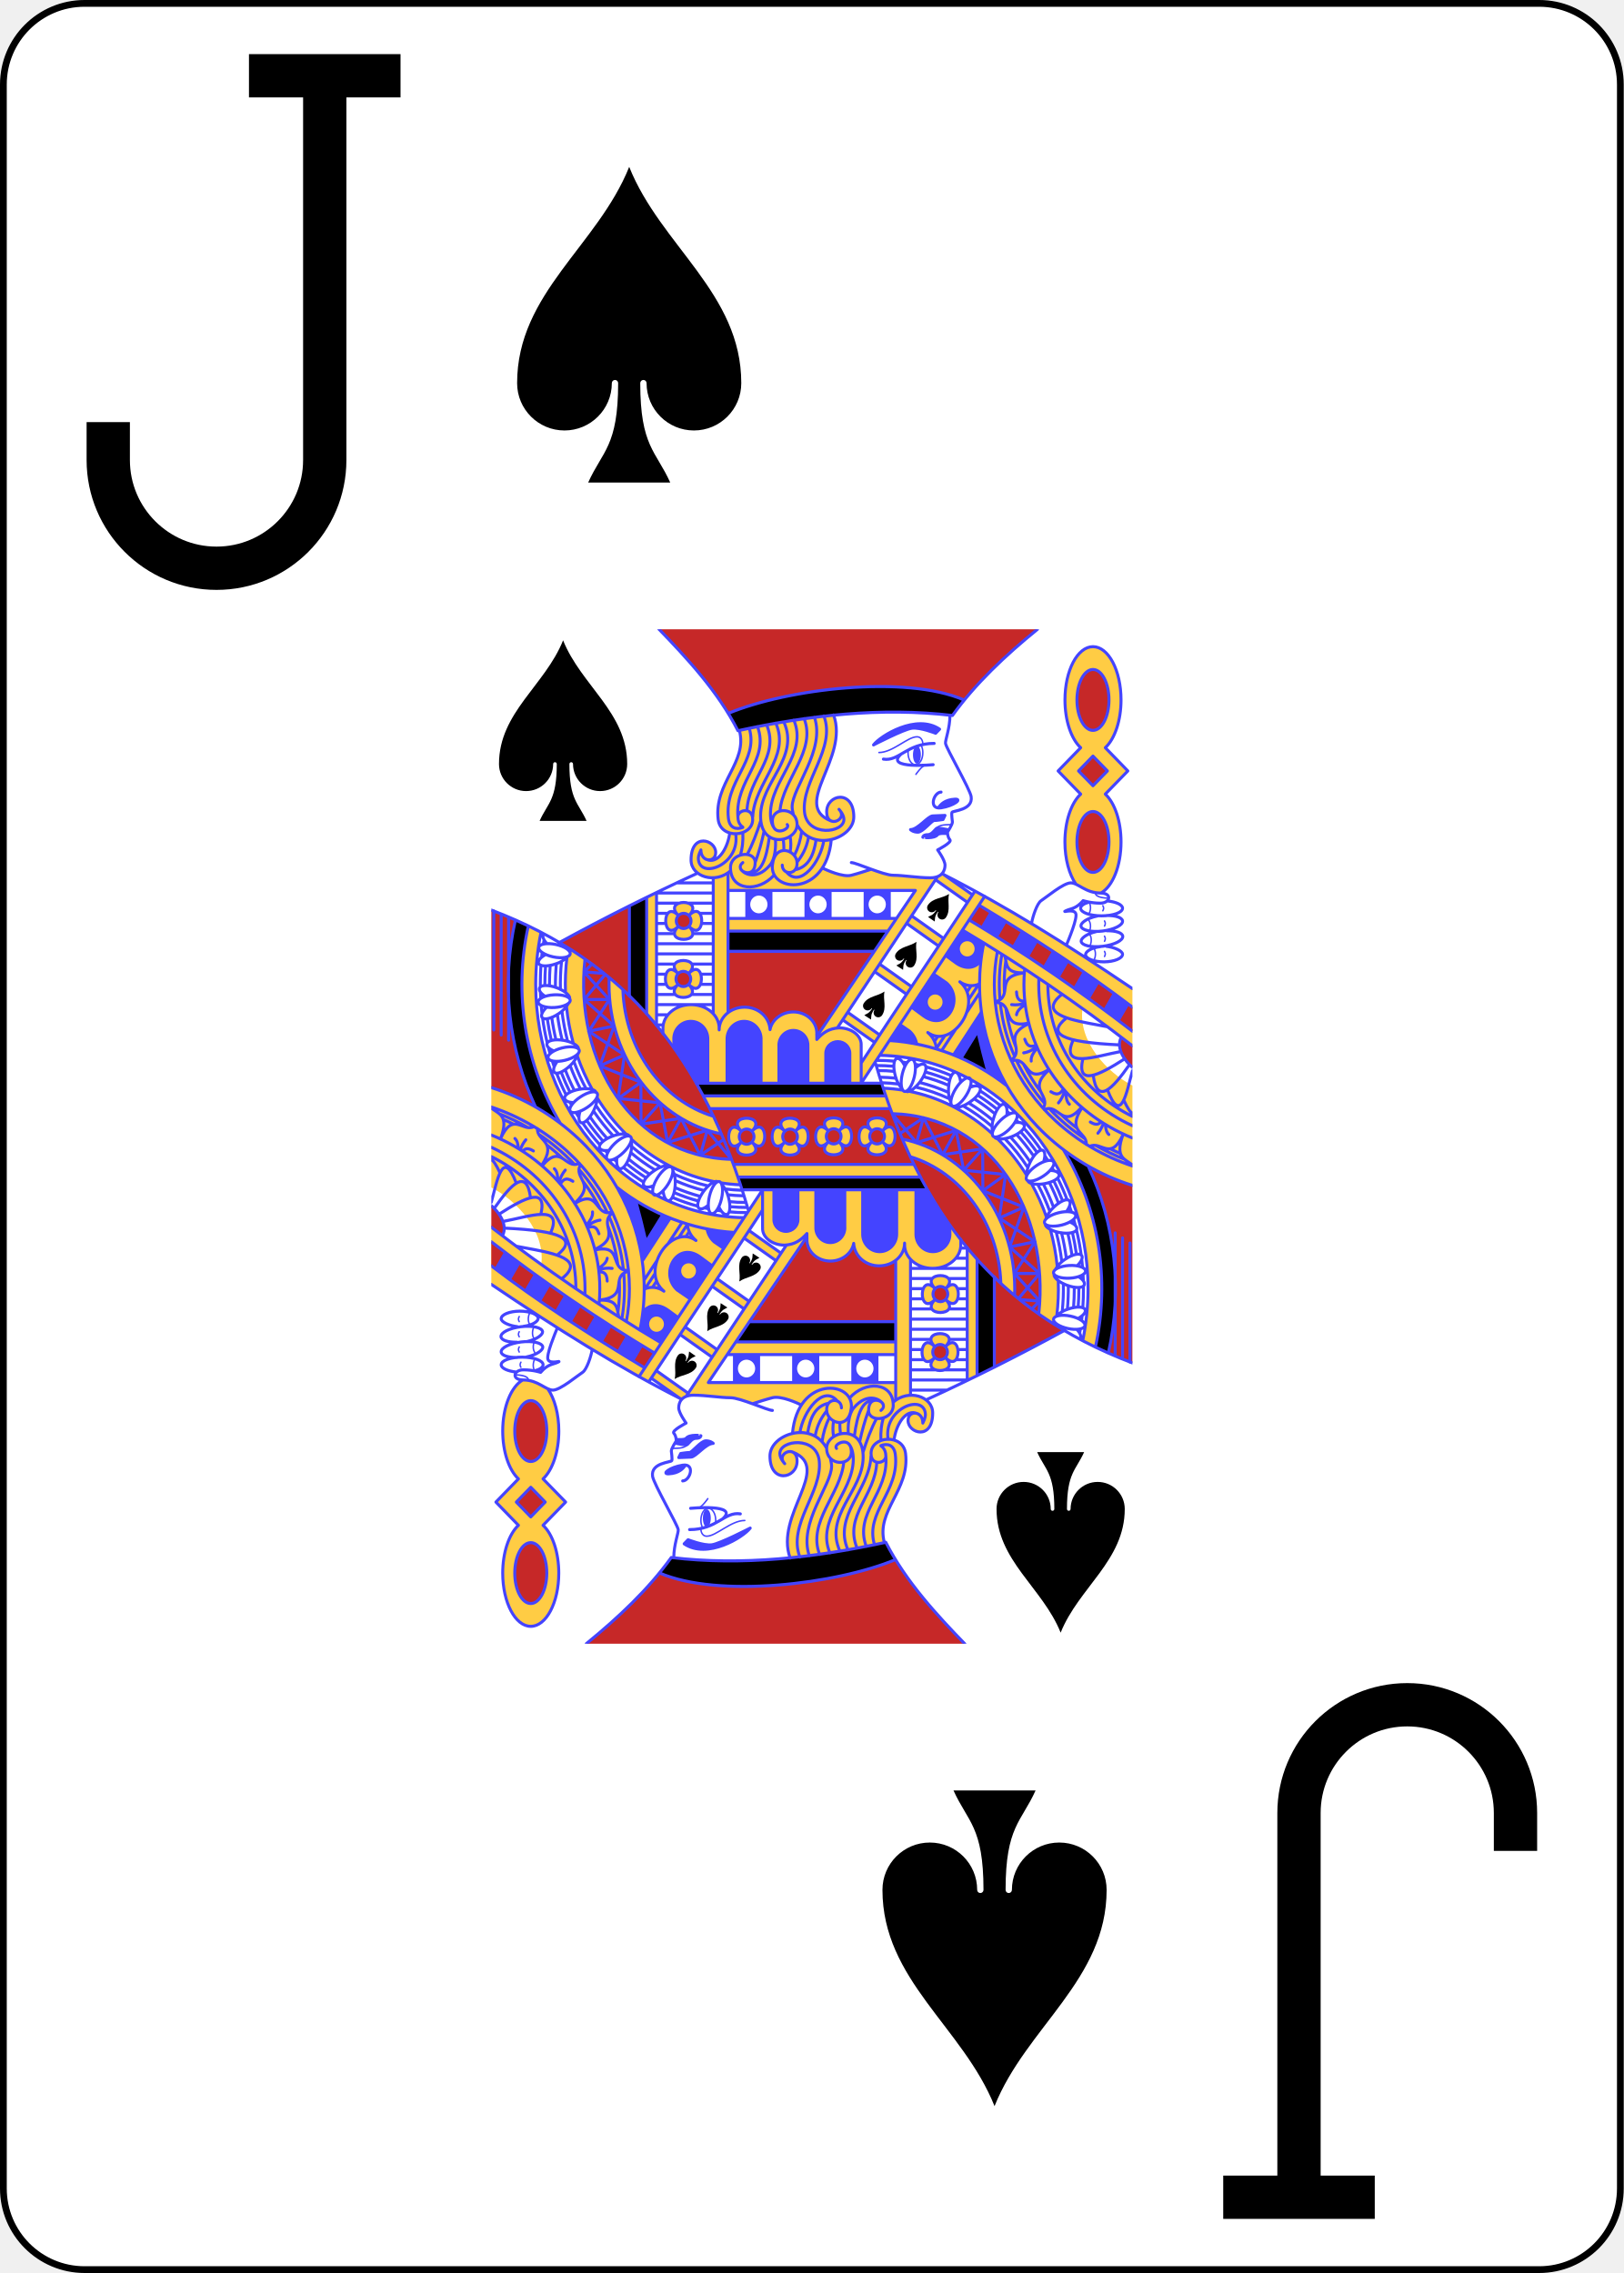
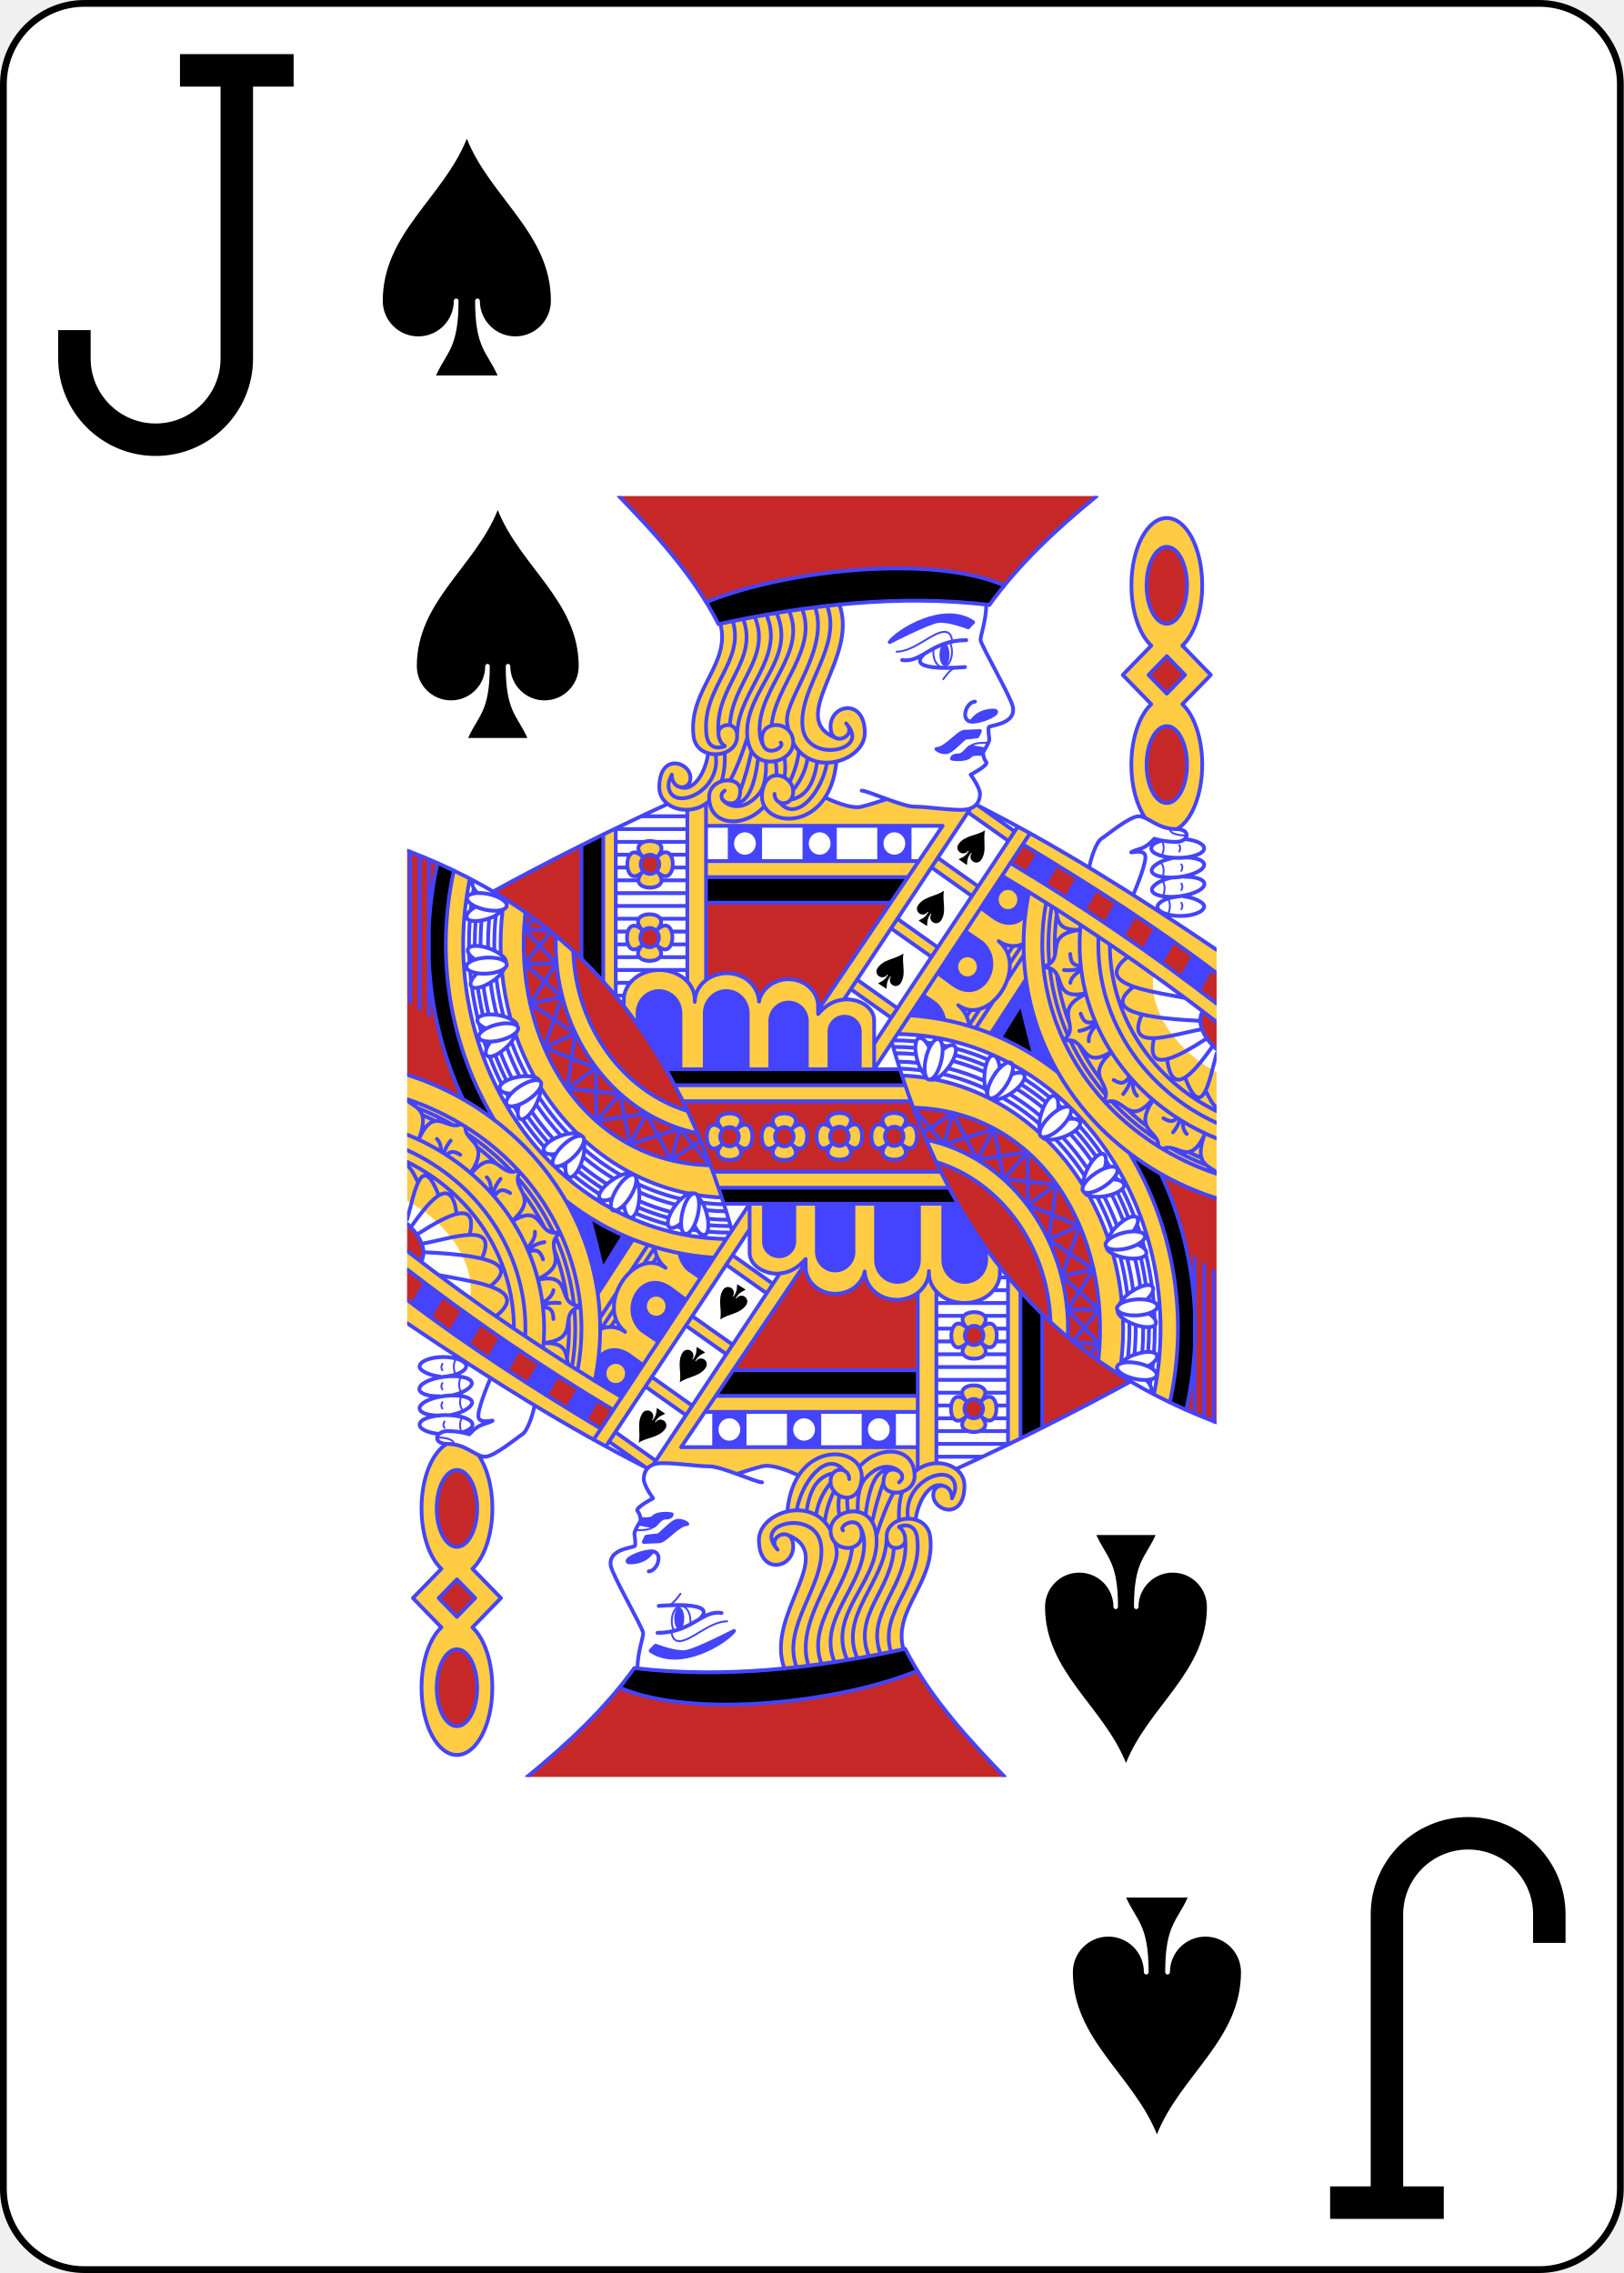
<svg xmlns="http://www.w3.org/2000/svg" xmlns:xlink="http://www.w3.org/1999/xlink" width="240" height="336" class="card" preserveAspectRatio="none" viewBox="-120 -168 240 336">
  <symbol id="h" preserveAspectRatio="xMinYMid" viewBox="-500 -500 1000 1000">
    <path fill="none" stroke="#000" stroke-linecap="square" stroke-miterlimit="1.5" stroke-width="80" d="M50-460h200m-100 0v710a100 100 0 0 1-400 0v-30" />
  </symbol>
  <symbol id="a" preserveAspectRatio="xMinYMid" viewBox="-600 -600 1200 1200">
    <path d="M0-500c100 250 355 400 355 685a150 150 0 0 1-300 0 10 10 0 0 0-20 0c0 200 50 215 95 315h-260c45-100 95-115 95-315a10 10 0 0 0-20 0 150 150 0 0 1-300 0c0-285 255-435 355-685" />
  </symbol>
  <symbol id="b" preserveAspectRatio="none" viewBox="0 0 1300 2000">
    <path fill="#FC4" d="M1220 34.3c-31.4 0-56.8 47-56.8 105 0 40 12.3 76.6 31.9 94.2l-45.8 45.8 45.8 45.7c-19.5 17.6-32 54.2-32 94.3 0 33.2 8.4 62.9 21.5 82 1 3.9 47.7 25.7 51.8 18.5 23.4-13 40.5-53 40.5-100.5 0-40.1-12.4-76.7-31.9-94.3l45.7-45.7-45.7-45.8c19.5-17.6 31.9-54.2 31.9-94.2 0-58-25.5-105-56.9-105m0 45c18 0 32.5 26.8 32.5 60 0 33.1-14.5 60-32.5 60s-32.5-26.9-32.5-60c0-33.2 14.6-60 32.5-60M694 169c-63.8 6.5-127.8 17-191 30.3 17.5 63.2-52 103.2-43 175.6a31 31 0 0 0 23.3 26.6c-3.2 26.6-20.7 59-43 53.2 7.5.3 14.7-4.8 14.7-14.8 0-25-50-40.2-50 15 0 26.4 32 41.4 60.6 32.2q-7.8 2.7-15.6 3.7V758a62 62 0 0 0-45-18c-31.5 0-57 20.8-57 46.5l.1 3.1h-.1v7.1q36.6 45 67.6 98.1l334.2.2.2-74.2h-.2l.2-2.2c0-18.1-20.1-32.8-45-32.8l-3.2.1 10.6-15.4 64.7 44 10.3-14.7-64.4-44.3-6.8 9.3 126-184.9 64.3 44.3 9.9-15.1-64-44-3.3 4.7 51.7-75.8 64.3 44.2 10.6-14.6L918 484l-8 1-8.7 8.2 4-5.8A38 38 0 0 1 890 490c-25 0-55-5-75-5-9.7 0-27.8-6-44.8-12a628 628 0 0 1-40.2 12c-17.6 4.4-50.8-10.6-58.5-14.4a74 74 0 0 1-38.3 30c26.1-8.7 51.5-35 56.2-86.2C714.1 409 735 391.3 735 370c0-55.2-55-45-55-10 0 9.5 3.4 15 8.1 17.5-80.3-31.4 38-123.4 6-208.4m526 80.9 29.3 29.3-29.3 29.2-29.3-29.2zm0 109.3c18 0 32.5 26.8 32.5 60 0 33.1-14.5 60-32.5 60s-32.5-26.9-32.5-60c0-33.2 14.6-60 32.5-60M485.4 476v.5zm-5.6 4.3.2 34.6h380L660 802.2v6.5-9.3h-.2l.2-2.8c0-23.3-21.3-42.2-47.5-42.2-24 0-43.8 15.8-47.3 34.9-1.6-25.3-24-44.3-51.7-44.3a54 54 0 0 0-33.6 10.8zm93.7 3.9.5.7-.3-.5a69 69 0 0 1-55.1 23.1c18 1.7 39.6-6.3 55-23.3m407.2 32L750 855v40l175.4-257.9-117.9 173.6v.1l-19.7 28.9a408 408 0 0 1 177.8 44.7l6.5 3.3c41.3 22 79.5 51.3 112.7 87C1165 1061 1210 1178 1210 1300q0 52.3-10.8 102.5 12.3 6.4 25.6 12.5 13-56.2 13-115a518 518 0 0 0-77.4-273.7l-1.1-.8a468 468 0 0 0 140.7 71v-197c-51.7-25.7-110-86.7-101.3-151.6q-52.7-37-108.8-73c75 48 145.3 97.2 210.1 146.3V708.4c-104.6-68.6-200.6-128.4-299.6-182v.2zM335 520l-20 8.5v229.7l20 22.6zm55 18.6c-13.9 0-27.8 8.6-10.6 25.8-34.4-34.4-34.4 55.6 0 21.2-34.4 34.4 55.6 34.4 21.2 0 26.2 26.2 32.8-20.2 19-28.2-4.4-2.5-10.7-1.3-19 7 17.2-17.2 3.3-25.8-10.6-25.8m90 31.4v25h324l16-25Zm519 48.6.8.5zM389.3 653c-14 0-27.8 8.6-10.6 25.8-34.4-34.4-34.4 55.6 0 21.2-34.4 34.4 55.6 34.4 21.2 0 26.2 26.2 32.8-20.2 19-28.2-4.4-2.6-10.7-1.3-19 7 17.2-17.2 3.3-25.8-10.6-25.8m398.2 7.2-10.2 14.9 64.6 44.4 10.3-14.8zM462 789.5l.1.3zm558.7 61.4 1 2.2zm3.7 8.5 1.6 3.4zm13.6 27.5 7.3 12.8-1.4-2.5zm-243.1 17.8 7.5 21.5-2.4-6.2H430l12.7 24.7 366.2-.3-.2-.6L813 955c202 5 319.6 193.1 296.8 394.8a823 823 0 0 0 34.8 22.4c-6.5-9.7-6.5-16.3 2-18.8a425 425 0 0 0 3.1-69.4c-13.4-10-11.8-19.1-2-27.6q-3.9-37.5-14-73.2c-18.4-13.5-11.5-18.3-7.8-24.1a409 409 0 0 0-30.6-66.7c-8.4-4-14.7-8.7-9.8-16.1a390 390 0 0 0-58.9-71.9c-4-2.3-8-4.4-10.6-9.8a365 365 0 0 0-76.3-52l-5.6-2.8a349 349 0 0 0-86.8-29l-12.7-2.2q-19.7-3-39.8-3.9M517.7 964c-14 0-27.8 8.6-10.6 25.8-34.4-34.4-34.4 55.6 0 21.2-34.4 34.4 55.6 34.4 21.2 0 26.2 26.2 32.8-20.2 19-28.2-4.4-2.5-10.7-1.3-19 7 17.2-17.2 3.3-25.8-10.6-25.8m88.1 0c-13.9 0-27.8 8.6-10.6 25.8-34.4-34.4-34.4 55.6 0 21.2-34.4 34.4 55.6 34.4 21.2 0 26.2 26.2 32.8-20.2 19-28.2-4.3-2.5-10.7-1.3-19 7 17.2-17.2 3.3-25.8-10.6-25.8m227.4 41 17 35c102.5 31 178.4 129.9 183 248.7l27.8 24.2q.3-6.3.3-12.8c0-147-98.4-269.4-228.1-295" />
  </symbol>
  <symbol id="c" preserveAspectRatio="none" viewBox="0 0 1300 2000">
    <path fill="#c62828" d="M340 0c47.4 47.6 100.5 102.8 140.3 165.8 119.8-48.5 358.8-76.6 478.3-25.9 42.6-50.6 93.9-96.3 148.7-139.9Zm880 79.3a32.5 60 0 0 0-32.5 60 32.5 60 0 0 0 32.5 60 32.5 60 0 0 0 32.5-60 32.5 60 0 0 0-32.5-60m0 170.7-29.3 29.3 29.3 29.2 29.3-29.2zm0 109.3a32.5 60 0 0 0-32.5 60 32.5 60 0 0 0 32.5 60 32.5 60 0 0 0 32.5-60 32.5 60 0 0 0-32.5-60M989 543.6 968.7 573A3336 3336 0 0 1 1300 792.4V745c-93.6-69.6-198.4-135.5-311-201.4m-709 1.6a3638 3638 0 0 0-142.2 72.6 713 713 0 0 1 142.4 105.3zM390.2 560a15 15 0 0 0-10.8 4.4 15 15 0 0 0 0 21.2 15 15 0 0 0 21.2 0 15 15 0 0 0 0-21.2 15 15 0 0 0-10.4-4.4m89.8 75.2.3 120.3a57 57 0 0 1 33.2-10.5c27.6 0 50.1 19 51.7 44.3 3.5-19 23.3-34.9 47.3-34.9 26.2 0 47.5 18.9 47.5 42.2q0 1.5-.2 2.8h.2v3l115.8-167zm-90.4 39.2a15 15 0 0 0-10.8 4.4 15 15 0 0 0 0 21.2 15 15 0 0 0 21.2 0 15 15 0 0 0 0-21.2 15 15 0 0 0-10.4-4.4m888 130.1c-12 22.6 8.8 47.8 22.4 59.2v-42.5zM808.8 944.4l.2.6h.4zm-157.6.1-208 .5-.6-.3q26.2 51.8 48 109.8l-.2.5h160.9ZM812.9 955l20.3 50c129.7 25.6 228 148 228 295q0 6.5-.2 12.8l49 37.2c22.6-201.9-95-390-297-395m-295.2 8.9c13.9 0 27.8 8.6 10.6 25.8 8.3-8.3 14.6-9.5 19-7 13.8 8 7.2 54.4-19 28.2 34.4 34.4-55.6 34.4-21.2 0-34.4 34.4-34.4-55.6 0-21.2-17.2-17.2-3.3-25.8 10.6-25.8M507 989.7a15 15 0 0 0 0 21.2 15 15 0 0 0 21.2 0 15 15 0 0 0 0-21.2 15 15 0 0 0-21.2 0m98.7-25.8c14 0 27.8 8.6 10.6 25.8 8.3-8.3 14.7-9.5 19-7 13.8 8 7.2 54.4-19 28.2 34.4 34.4-55.6 34.4-21.2 0-34.4 34.4-34.4-55.6 0-21.2-17.2-17.2-3.3-25.8 10.6-25.8m-10.6 25.8a15 15 0 0 0 0 21.2 15 15 0 0 0 21.2 0 15 15 0 0 0 0-21.2 15 15 0 0 0-21.2 0m254.9 50.5c47.7 99 107.7 181.4 182.8 248.6-4.3-119-80.2-218-182.8-248.6m360.4 18.2a552 552 0 0 1 55.3 241.6q-.1 65-14.5 127 23.9 10.2 48.7 19.4v-350a477 477 0 0 1-89.5-38" />
  </symbol>
  <symbol id="d" preserveAspectRatio="none" viewBox="0 0 1300 2000">
    <path fill="#44F" d="M515 515v55h55v-55zm27.5 10a17.5 17.5 0 0 1 17.5 17.5 17.5 17.5 0 0 1-17.5 17.5 17.5 17.5 0 0 1-17.5-17.5 17.5 17.5 0 0 1 17.5-17.5m92.5-10v55h55v-55zm27.5 10a17.5 17.5 0 0 1 17.5 17.5 17.5 17.5 0 0 1-17.5 17.5 17.5 17.5 0 0 1-17.5-17.5 17.5 17.5 0 0 1 17.5-17.5m92.5-10v55h55v-55zm27.5 10a17.5 17.5 0 0 1 17.5 17.5 17.5 17.5 0 0 1-17.5 17.5 17.5 17.5 0 0 1-17.5-17.5 17.5 17.5 0 0 1 17.5-17.5m-270 245a37.5 37.5 0 0 0-37.5 37.5V895h75v-85h-.1l.1-2.5a37.5 37.5 0 0 0-37.5-37.5m-108 0a37.5 37.5 0 0 0-37.4 40v12.2l48.3 72.8H442v-87.5a37.5 37.5 0 0 0-37.5-37.5m208 17.9a32.4 32.1 0 0 0-32.4 32.1 32.4 32.1 0 0 0 .1 2.1V895H645v-72.9h-.1a32.4 32.1 0 0 0 .1-2.1 32.4 32.1 0 0 0-32.4-32.1m90 22.1a27.4 26 0 0 0-27.4 26 27.4 26 0 0 0 0 1.7v58.7H730v-58.7a27.4 26 0 0 0 0-1.8 27.4 26 0 0 0-27.4-25.9m308.3-253.6L992.5 587l34.3 20.7 18.2-30.5zm63.3 38.6-17.9 30 33.6 21.7 18.3-30.6zm63 39-18.5 31.1 33.1 22.5 19.3-32.1zm62.5 40.2-19.3 32.2 32.5 23.7 19.9-33.3zm61 42.4-19.5 32.7 32.6 23.5 19.6-32.8zm-409.5 31.3L875 765c50 35 90-35 50-70l-27-18ZM900 720a15 15 0 1 1 0 30 15 15 0 0 1 0-30m98.4-101.7L956 593.5l-36.6 51.9L940 660c20.6 14.4 39.4 11 51.7-.3zM965 615a15 15 0 1 1 0 30 15 15 0 0 1 0-30M810 810l55.7 8a47 47 0 0 0-15.7-28l-19.3-12.9zm183.3-60.1-59 88.2a445 445 0 0 1 111 61.7 394 394 0 0 1-52-150M925 395s-15-5-20-5-10 15-20 15-10 5-10 5c-.6.3 22.9 3.6 30-5 3.2-3.9 20.2-2.2 20.2-2.2M850 395c15 0 35-26.6 45-27l25-1-4 8s-13 2-18 2-23 23-33 23-15-5-15-5m62-43c26-3.9 44.3-17.8 28-17-21 1-29 11-33 16m2-154-8 8s-31-12-48-10c-16.2 1.9-78 33-78 33 14-18 87-62 134-31m-38 50.5a8 17.5 0 0 1-8 17.5 8 17.5 0 0 1-8-17.5 8 17.5 0 0 1 8-17.5 8 17.5 0 0 1 8 17.5" />
  </symbol>
  <symbol id="e" preserveAspectRatio="none" viewBox="0 0 1300 2000">
    <path d="m280 545 35-16.5V758l-34.8-34.9zm150.2 375L415 895h376.5l8.5 25zM480 595h324l-28.4 40H480Zm744.9 820q13-56.2 13-115c0-98.3-27.5-193.6-77.7-273.8a460 460 0 0 0 51 32.6 559 559 0 0 1 54.6 241.2c0 43.2-5 85.8-15.5 126.6a849 849 0 0 1-25.4-11.6M955.3 846.7 985 800a1843 1843 0 0 0 18.3 70.6M480.5 166q10.5 16.8 19.5 34c143.7-30.4 291.7-46.7 435-30q11.2-15 23.6-30c-119.5-50.8-358.5-22.7-478.1 26" />
  </symbol>
  <symbol id="f" preserveAspectRatio="none" viewBox="0 0 1300 2000">
    <path fill="none" stroke="#44F" stroke-linecap="round" stroke-linejoin="round" stroke-width="6" d="M1299.9 708.4c-134.7-88.4-255.1-162-386.2-226.6m-135 372.6c90.2 302 247.4 491 521.2 592M791.5 895H415.8m384.3 25H430.2m378 25H443.4m461.5-457.4L701.7 785.8m279-269.5c-76.6 113.2-154.5 225.6-230.8 339m-332.7-374a4498 4498 0 0 0-280 136.7M335 520v260.7m115-289v266.4m-170-213v178.1m35-194.8v229.7m165-277.8v275.2m0-240.6h380L660 802.7M480 570h340.9M480 595h324m-324 40h295.6m-375-70.6a15 15 0 0 1 0 21.2 15 15 0 0 1-21.2 0 15 15 0 0 1 0-21.2 15 15 0 0 1 21.2 0m0 0c8.3-8.3 14.6-9.5 19-7 13.8 8 7.2 54.4-19 28.2 34.4 34.4-55.6 34.4-21.2 0-34.4 34.4-34.4-55.6 0-21.2-34.4-34.4 55.6-34.4 21.2 0m-.6 114.4a15 15 0 0 1 0 21.2 15 15 0 0 1-21.2 0 15 15 0 0 1 0-21.2 15 15 0 0 1 21.2 0m0 0c8.3-8.3 14.6-9.6 19-7 13.8 8 7.2 54.4-19 28.2 34.4 34.4-55.6 34.4-21.2 0-34.4 34.4-34.4-55.6 0-21.2-34.4-34.4 55.6-34.4 21.2 0M335 620h115m-115 20h115m-43.2 20H450m-115 0h36.8m52.9 20H450m-115 0h19.4m70 20H450m-115 0h19.9m51.2 20H450m-115 0h37.9m50-160H450m-115 0h22.3m69.1 20H450m-115 0h18.8m54.8 20H450m-115 0h36.3m4.9-100H450m-117 20h117m-50 20h50m-115 0h45m-45 200h115m-115 20h22.6M335 780h10.9m182.4 209.7a15 15 0 0 1 0 21.2 15 15 0 0 1-21.2 0 15 15 0 0 1 0-21.2 15 15 0 0 1 21.2 0m88.1 0a15 15 0 0 1 0 21.2 15 15 0 0 1-21.2 0 15 15 0 0 1 0-21.2 15 15 0 0 1 21.2 0m-88.1 0c8.3-8.3 14.6-9.5 19-7 13.8 8 7.2 54.4-19 28.2 34.4 34.4-55.6 34.4-21.2 0-34.4 34.4-34.4-55.6 0-21.2-34.4-34.4 55.6-34.4 21.2 0m88.1 0c8.3-8.3 14.7-9.5 19-7 13.8 8 7.2 54.4-19 28.2 34.4 34.4-55.6 34.4-21.2 0-34.4 34.4-34.4-55.6 0-21.2-34.4-34.4 55.6-34.4 21.2 0M750 895v-74.2h-.2l.2-2.2c0-18.1-20.1-32.8-45-32.8-20.6 1.3-32.7 9.6-45 22.9v-9.3h-.2l.2-2.8c0-23.3-21.3-42.2-47.5-42.2-24 0-43.8 15.8-47.3 34.9-1.6-25.3-24-44.3-51.7-44.3-28.4 0-51.5 20.1-51.5 44.8-.3-.8 0-2.5 0-3.3 0-25.7-25.5-46.5-57-46.5s-57 20.8-57 46.5l.1 3.1h-.1v7.6m652.6-270.8L750 895m168-411 57.7 39.6M777.4 675.1l64.6 44.4m-54.4-59.3 64.8 44.6m-10.3-125 64.4 44.4M852.4 565l64 44m-15.8-115.3 64.5 44.4m-252 232.3 64 44m-54.1-59 64.7 44.5m168.4-206.5a3364 3364 0 0 1 344 227.8M968.7 572.9A3364 3364 0 0 1 1300 792.5M988.8 543.8c112.8 65.7 217.7 131.7 311.4 201.3m-.3 257.8C1170.5 952.2 1080 835.6 1080 700q0-15.4 1.5-30.4m218.5 426.8a463 463 0 0 1-176.7-100.7C1037.9 917.3 990 811 990 700q0-41.5 8.8-81.7m301.1 360.4C1187.6 928.8 1110 822.7 1110 700l.2-12M1300 960.4c-101.9-48.7-171.5-147-171.5-260.4m171.6 358.2c-58-18.8-111.1-49-155.5-88.7C1064.8 898 1020 801 1020 700q0-32.9 6.2-64.9m5.2 95.2a338 338 0 0 1 3.8-89.4m26 201.4a345 345 0 0 1-29.1-104.9m90.1 197.7a369 369 0 0 1-57.4-85m139.1 154.4a407 407 0 0 1-72.6-59.6m152.6 99.9a433 433 0 0 1-58-27.1m-185.5-301.2a333 333 0 0 1 2.9-63.3m20.7 171.2a339 339 0 0 1-20.6-77.2m70.8 164.6a361 361 0 0 1-35.3-54.8m108.7 126.5a394 394 0 0 1-31.9-26.6m120.1 76.7c-7-3-14-6-20.9-9.4M972.1 887.7c41.3 22 79.5 51.3 112.7 87C1165 1061 1210 1178 1210 1300q-.1 52.3-10.7 102.5M965.6 884.4l6.5 3.3M787.8 840c62 .9 122.7 16.2 177.8 44.4m228.9 494.9-1.5 8.4m5-34.4-1.1 9.4m3.8-67.7v5q0 19-1.3 37.6m.5-65.3.6 12.2m-3.2-42 1.6 15.7m-12.3-74q6 24.5 9.5 49.5m-15.2-70.4 3.4 12m-11.9-38 4.1 11.9m-28.2-67.3q10.8 21 19.4 43m-30.4-63 3.3 5.7m-18.3-30 6.3 9.9m-48.8-64a442 442 0 0 1 35.2 43.5m-50.8-59.5 4.7 4.6m-23.1-21.7 5.5 4.9M991 909.9q21.4 13.3 41.4 29.3M972 898.9l4.3 2.4M950.8 888l4.2 2m-73.8-27.4A397 397 0 0 1 933 880m-73.6-22.4 8.3 1.7m-33.8-6 8.9 1.3m-60.4-4.7q17.8 0 35.3 1.6m373.7 446v2.4q0 18.4-1.4 36.4m-.9-82.9.2 1.8m-11-66q5 21.2 8.2 43m-46.1-145.1a455 455 0 0 1 18 39.8m-85.2-136.4q17.9 19.5 33.4 41M986 918.5q20.8 12.8 40.2 28.3m-146.3-74q25.3 6.6 49.6 16.7m-149-29.4a437 437 0 0 1 35.8 1.5m365.8 435.5v3q0 18.8-1.5 37.4m-11.7-146.9q5.4 21.9 8.6 44.4m-46-144.3q10.5 20 18.7 41.1M1065 995.9q0 0 0 0 19 20.5 35 43M979 925.6q22.1 13.5 42.6 29.9M876 881.9q26.5 6.9 51.8 17.5M785.3 870q16 0 32 1.6M1170 1294a454 454 0 0 1-1.9 46.8m-11.9-151q6.4 25 9.9 50.9m-47-147.4q11.9 22.5 21.1 46.5m-87.5-138.7a404 404 0 0 1 40.1 49.2m-125-116.5q26 15.2 49.6 34.6m-149.1-75a368 368 0 0 1 59 19.8m-138.7-30.1q16.2.3 32.3 2m339 404.8a435 435 0 0 1-2.3 55.7m-12.4-158a433 433 0 0 1 11.6 59.6m-49-153.2a420 420 0 0 1 24.9 54.2M1041 1004a392 392 0 0 1 47.2 57.7M956.3 939.4a375 375 0 0 1 59.2 41m-155.7-78q35.8 8.1 69.4 23.3M791 894q17.5.5 34.8 2.6m323.8 387.5a426 426 0 0 1-3 69.4m-13-170.2a422 422 0 0 1 14 73.2m-52.4-164a409 409 0 0 1 30.6 66.7m-40.4-82.8.5.7m-59.4-72.6a381 381 0 0 1 59 71.9M939.6 942.6a365 365 0 0 1 76.3 52M934 939.8l5.6 2.8m-92.4-31.8a349 349 0 0 1 86.8 29m-139.3-35q20.1.7 39.8 3.8M813 955c202.1 5 319.7 193.1 297.1 395m-276.8-345c129.7 25.6 228 148 228 295q0 6.5-.2 12.8M850.3 1040c102.4 30.8 178.3 129.8 182.9 248.6M1160 1026a520 520 0 0 1 65 388.9M807.7 810.8a435 435 0 0 1 237.4 89m165.3 158.7a557 557 0 0 1 40.7 368.5m-66.2-272c1.6 6.7-11.3 15.5-28.7 19.7-17.5 4.1-33 2-34.5-4.7-1.6-6.7 11.2-15.5 28.7-19.7s33-2 34.5 4.7m-60.9 8.6a56 56 0 0 1 15.9-23.6c13-12.4 27.3-18.5 32.1-13.5 3.6 3.8 1.3 12-5.8 21.6m7.2 20.7c9.8 3.8 14.6 9.1 13.8 13.9-1.2 6.8-16.5 9.8-34.2 6.8-14.6-2.6-26.3-8.5-29.3-14.3m81.2 89.8c.4 6.9-13.8 13.3-31.7 14.3-18 1-32.8-3.8-33.2-10.6-.4-7 13.8-13.3 31.7-14.4 18-1 32.8 3.8 33.2 10.7m-61.5-2.2a56 56 0 0 1 19.8-20.5c15-10 30.2-13.3 34-7.6 2.9 4.3-.8 12.1-9.5 20.2m3.4 21.7c9 5.5 12.8 11.5 11.2 16-2.4 6.5-18 6.8-34.9.7-14-5-24.4-13-26.3-19.2m62.6 98.8c-1.4 6.8-16.7 9.3-34.3 5.7s-30.7-12-29.3-18.8 16.8-9.3 34.3-5.7c17.6 3.6 30.7 12 29.3 18.8M1145 1355a56 56 0 0 1 24.4-14.7c17-5.8 32.6-5.2 34.8 1.4 1.7 4.9-4 11.5-14.4 17M1141 1370q-1-2.6-1.1-4.6m47.6 15.2c7.3 7.6 9.4 14.4 6.7 18.4m-54.2-349c3.7 5.8-5.5 18.4-20.6 28-15 9.8-30.4 13-34 7.1-3.8-5.8 5.4-18.3 20.5-28 15.1-9.8 30.4-13 34.1-7.1m-54.6 28.4c-.7-6.8 1.8-17 7.2-27.6 8-16 19.6-26.5 25.8-23.4 4.6 2.4 5.2 11 1.6 22.3m13.7 17.2c10.5.3 16.8 3.7 17.6 8.5 1.2 6.8-12.2 14.7-30 17.7-14.6 2.5-27.6.8-32.3-3.8M1065 955c4.7 5-2.2 19-15.3 31.3-13.2 12.2-27.6 18-32.3 13s2.1-19.1 15.3-31.3c13.1-12.3 27.6-18 32.3-13m-48.7 37.5a55 55 0 0 1 2.2-28.4c5-17.2 14.6-29.5 21.2-27.5 5 1.5 7.1 9.8 5.6 21.6m16.5 14.5c10.4-1.5 17.2.7 18.8 5.3 2.3 6.5-9.5 16.6-26.3 22.7-14 5-27.1 5.7-32.5 2M970 885c5.8 3.7 2.6 19-7.1 34-9.7 15.2-22.3 24.4-28.1 20.6s-2.7-19 7-34c9.8-15.2 22.4-24.3 28.2-20.6m-38 48.4a56 56 0 0 1-4.9-28c.8-18 7-32.3 13.9-32 5.2.2 9.3 7.8 10.7 19.6m19.5 10c9.8-4.1 17-3.6 19.6.4 3.9 5.7-5 18.5-20 28.5-12.3 8.4-24.8 12.2-31 10m-86.4-94c6.7 1.7 8.6 17.2 4.3 34.6s-13.2 30.2-20 28.6c-6.6-1.7-8.6-17.2-4.3-34.6s13.3-30.2 20-28.5m-20.2 58a56 56 0 0 1-13.8-24.9c-5-17.2-3.9-32.7 2.7-34.7 5-1.5 11.4 4.3 16.5 15m21.8 3.1c7.9-7 14.8-8.8 18.6-5.9 5.5 4.2 1.2 19.2-9.6 33.5-9 11.8-19.5 19.5-26 19.5m18.8 100.7 14.1-49.5m39 73 27.2-47.7m15.4 78.3 38.5-42m.3 82.5 46.1-32m-12.8 85.8 50-21.4m-29 78.5 51.8-10.4m-42.1 62.6h51M829.1 994l47.2-31 39 72.9 81.1-11.6.3 82.6 83.3 32.4-29 78.5 60.7 52.2-42.7 49.6M813 955l49.2 57.3 80.3-24.2 15.4 78.3 85 8.6-12.9 85.7 72.4 46.8-41.7 62.5 51.4 54.4-16.4 15.7m-23.4-18.5 40 2.9m152.7 108.3V1190m15 248.8V1200m15 245v-235m-240.2-359c36.8-10.5 25.2 48 76 16.7m-40.8-90.4c-57 26.8-5.3 49.7-36 72.3m67.4 97.6c29.3-13.9 35.5 40.2 75-4.4m-65.3-74.5c-45.7 40.2 4 48.7-12 76m94.2 75.3c23-12 42.6 30.9 67.9-23.8m-83.4-52.6c-32.8 48.9 10.5 47.1 8.7 72.5m74.7-20c-18.7 48.6 6.5 48.8 19 61m-278.3-321c40.8.4 9.3 53.4 67.8 40.6m-9.6-98.8c-62.3 7.2-19.2 46.4-58.3 57m20-89c3.5 15.3 1.5 33.2 38.3 31.8m2.2 59.8a60 60 0 0 1-27.3 2.9m10-25c.6 17.4 8.8 17.8 16.9 18.5m.5 6.5c-7.6 5-16.2 11.5-17.4 20m41.5 63.2c-7.9 5-15.7 10.3-27 11.9m2.2-26.9c6.1 18 15 14 23.6 12.3m1.4 5.2c-6 7.3-13.3 16.6-11.9 25.6m67.8 58a60 60 0 0 1-12.6 24.5m-15.4-22.1c15.7 9.6 20.2 1.5 25.6-5.2m4.8 6.4c.2 8.6 1.2 18.2 7.2 23.5m68.8 37.5a54 54 0 0 1-11 19.6m-15.4-22c12.1 7.3 17.6 4.3 21.9-.6m8.7 5.3c.4 7.6 1.9 15.4 7 19.9m25-191.6c-11.7 22.7 9.2 47.9 22.8 59.3m-50.4-80.1c-44.6-8.6-117.3-17-109.6-43.7 3-9 11.3-16.1 17.5-20.4m8.9 46.6c-40.4 31.4-12 47.8 107.4 53.2m-93.7-10c-27.5 58.7 44.3 32.4 96.2 23.1m-76.7 14.1c-13.2 54.3 30.5 34.2 84.8.2m-63.9 32.5c7.9 58.4 38.3 28 73.5-20.9m-44.7 49.5c27.9 71 38.9 4 50.7-37.5m-17.7 57.7c8.2 17 13.8 24.7 17.7 26.2M893.8 799.9l-1.5 2.2m68.9-101.7-2.6 3.8m-53.2 98.3-6.8 10m74.6-110-8.4 12.4M920 800.7l-17.5 25.8M989.6 698l-21.5 31.7m-26.3 58.6-28.6 42.2m77.2-114-26.5 39.1M950 695c47 37.7-7.8 124-56 104.9q-4.5-1.8-9-4.9m104.7-95.8A40 40 0 0 1 950 695m-65 100a47 47 0 0 1 17.6 31.8M1220 359.3c18 0 32.5 26.8 32.5 60 0 33.1-14.5 60-32.5 60s-32.5-26.9-32.5-60c0-33.2 14.6-60 32.5-60m0-109.3 29.3 29.3-29.3 29.2-29.3-29.2zm0-170.7c18 0 32.5 26.8 32.5 60 0 33.1-14.5 60-32.5 60s-32.5-26.9-32.5-60c0-33.2 14.6-60 32.5-60m16.2 440.7c23.5-12.9 40.7-53 40.7-100.7 0-40.1-12.4-76.7-31.9-94.3l45.7-45.7-45.7-45.8c19.5-17.6 31.9-54.2 31.9-94.2 0-58-25.5-105-56.9-105s-56.8 47-56.8 105c0 40 12.3 76.6 31.9 94.2l-45.8 45.8 45.8 45.7c-19.5 17.6-32 54.2-32 94.3 0 33.8 8.7 63.9 22.2 83m-89.8 77.6c2.2-13.4 11.2-39.8 19.5-44.9 9.5-5.8 45-35 60-35s30 20 60 20c25 0 20 20 0 20s-35-5-35-5c-15 16.9-25.1 15.3-35 20-10.1 4.8 15-5 20 5 4.4 8.8-14.6 52.7-19 62.9m83.3-87.3c17.7 1.8 30.7 7.6 30.7 14.4 0 8.3-19 15-42.5 15s-42.5-6.7-42.5-15c0-5 6.7-9.3 17-12m35.8 26.3c17.8-.3 31.4 4 32.2 10.7 1 8.2-17.1 17.1-40.4 19.9s-43-1.7-44-9.9c-.6-4.9 9.4-15 34.4-20m18.2 29.4c17.9-.3 31.4 4 32.2 10.7 1 8.2-17 17.1-40.4 19.9s-43-1.7-44-9.9c-.5-4.7 8.7-14.3 31.8-19.4m19.5 29.4c15.7 1.7 32.7 8.9 32.7 15.6 0 8.1-16.9 14.8-37.6 15-20.7 0-37.5-6.4-37.4-14.5 0-4.7 9.2-13 30-15.5M930 169.3c.1 25.8-10 50-9 55.7 1.6 9.9 49.7 90.2 52 105 4.1 27-37.1 27.4-39 31-1.3 2.5 1 19 1 19 0 5-10 20-10 20s0 10 5 15-25 20-25 20 15 20 15 30-5 25-30 25-55-5-75-5-75-25-85-25m-58.4 10.8c7.6 3.6 40.8 18.6 58.4 14.2 12.8-3.2 29.8-8.5 40.3-11.9M925 395s-15-3-20-3-10 13-20 13-10 5-10 5c-.6.3 22.9 3.6 30-5 3.2-3.9 20.2-2.2 20.2-2.2M850 395c15 0 35-26.6 45-27l25-1-4 8s-13 2-18 2-23 23-33 23-15-5-15-5m62-74c-15.1.1-26.4 35 0 31 26-3.9 44.3-17.8 28-17-21 1-29 11-33 16m2-154-8 8s-31-12-48-10c-16.2 1.9-78 33-78 33 14-18 87-62 134-31m-114 59c32 5 47-31 103-31m-68 22c-32 29 66 20 66 20m-393-67.6c17.5 63.2-52 103.2-43 175.6 5 40 70 35 70 0 0-25-30-20-30-5s10 20 10 20m13-194.8c20 64.5-51.3 104.6-42.2 177.8 2.4 19 15.8 22.6 29.2 17.6m29.7-198.8c25.3 66.4-46 105.5-39.7 178.2m58.4-181.3c27 64-37.2 103.4-40 169M576.8 185c30.8 66.9-44 118.1-46.7 185m63-187.4c32.8 70-46.3 118.3-47.1 184.5-1 67.9 74 52.9 74 17.9s-51.8-36.6-50-5 38.5 12.7 30 5m13.4-206c29 66.3-46.5 117.9-47.4 183.7-.2 15.6 3.9 26 10.3 32.3m58-218.9c25.5 63.5-43.2 119.6-49 181.9m34.7 27.2c30.5 55.8 115 27.7 115-15.2 0-55.2-55-45-55-10 0 34.6 45 15 25-5m-49.8-181.6C678 237.9 610 312.2 610 350c0 5 1.3 9.8 2.3 14.2m62-193.3c25.3 64-45.5 127.2-39.3 189.1 5 50 80 42.1 80 15 0-10-10-20-10-20m-11-186.1c32.2 85.2-86.2 177.2-5.7 208.7m-202.9 98.3c-31 27.1-80.4 12-80.4-20.9 0-55.2 50-40 50-15 0 20.6-30 20-30-5m85-34.4c.9 17.8-1.1 32.5-5 44.6m-9.6-42.3c10.3 59.6-69.6 90.4-75.4 52.1-.8-5 0-10 5-20m58.4-33.4c-3.3 26.6-20.8 59-43.4 53.4m133.5 29.5C542.3 519 485 516.5 485 470c0-30.4 50-35 50-10 0 30-30 20-30 10m86.8-56.2q1.9 11.9 1.2 22.4m-16.8-22c.8 13.5-.2 38.2-11.2 50.8-29.3 33.8-58.5 14.9-60 5-.8-5 1.7-7.2 5-10m53.8-50.5c-5.9 44.4-17.4 71.9-38.6 69.6m27.8-80.5a438 438 0 0 1-18 61.4m11.5-83.3c-7.4 23.3-17.8 50-27.7 67.2m170.6-29.5C678.8 529.4 564 518.4 570 465c5-45 48.8-30 50-5 1.2 25.6-30 25-30 5m84.3-48.7c-6.7 41.8-47.2 95-75.5 62.6m59.8-63.8c-4.8 30.4-15.7 53.8-42.6 59m27.4-65.1c-4.1 23.4-14 38.5-23.7 50.4m9.7-61.3a149 149 0 0 1-15 48.1m-8.5-37.8a85 85 0 0 1 0 30.8M339.5-.6c56 56.2 120 123 160.6 200.6 143.7-30.4 291.7-46.7 435-30 46.8-63.2 107-118.2 172.4-170m-627 165.8c119.7-48.5 358.7-76.6 478.4-26.3" />
  </symbol>
  <symbol id="g" preserveAspectRatio="none" viewBox="0 0 1300 2000">
    <path fill="none" stroke="#44F" stroke-linecap="round" stroke-linejoin="round" stroke-width="3" d="M1225 520c0 10 25 10 25 10m-38 8c6.1 8.8 1.2 22.6 0 22m0 14.3c6.1 8.8 1.1 22.7 0 22m1.6 5.5c6 8.9 1 22.7 0 22m8.5 5.5c6 8.8 1 22.7 0 22M1240 545c2.8 4.4 1.5 7.2 0 10m3.4 20.1c2.8 4.4 1.4 7.2 0 10m0 20c2.8 4.4 1.4 7.2 0 10m0 20c2.8 4.4 1.4 7.2 0 10M934 385c-10.8 1-23-1.4-33 8m-21-125c-7 1-19 18-19 18m10.4-57.7a31 31 0 0 1 3.6 15.2c0 13-6.7 23.5-15 23.5s-15-10.5-15-23.5q0-2.8.4-5.5m-59.4 5c28 0 58-31 77-31 11.5 0 12 13 12 13" />
    <use xlink:href="#a" height="75" transform="matrix(.81915 .55752 -.57358 .79622 901 496)" />
    <use xlink:href="#a" height="75" transform="scale(1 .972)rotate(33 -609.7 1712.1)" />
    <use xlink:href="#a" height="75" transform="scale(1 .972)rotate(33 -812.4 1652.8)" />
  </symbol>
  <rect width="239" height="335" x="-119.5" y="-167.5" fill="#fff" stroke="#000" rx="12" ry="12" />
-   <use xlink:href="#h" height="80" x="-124" y="-160" />
-   <use xlink:href="#a" height="56" x="-55" y="-148" />
-   <g transform="scale(0.575)">
+   <use xlink:href="#h" height="60" x="-124" y="-160" />
+   <use xlink:href="#a" height="42" x="-72" y="-151" />
+   <g transform="scale(0.726)">
    <use xlink:href="#b" width="164.8" height="260.8" x="-82.4" y="-130.4" />
    <use xlink:href="#b" width="164.8" height="260.8" x="-82.4" y="-130.4" transform="rotate(180)" />
    <use xlink:href="#c" width="164.8" height="260.8" x="-82.4" y="-130.4" />
    <use xlink:href="#c" width="164.8" height="260.8" x="-82.4" y="-130.4" transform="rotate(180)" />
    <use xlink:href="#d" width="164.8" height="260.8" x="-82.4" y="-130.4" />
    <use xlink:href="#d" width="164.8" height="260.8" x="-82.4" y="-130.4" transform="rotate(180)" />
    <use xlink:href="#e" width="164.8" height="260.8" x="-82.4" y="-130.4" />
    <use xlink:href="#e" width="164.8" height="260.8" x="-82.4" y="-130.4" transform="rotate(180)" />
    <use xlink:href="#f" width="164.8" height="260.8" x="-82.4" y="-130.4" />
    <use xlink:href="#f" width="164.8" height="260.8" x="-82.4" y="-130.4" transform="rotate(180)" />
    <use xlink:href="#g" width="164.8" height="260.8" x="-82.4" y="-130.4" />
    <use xlink:href="#g" width="164.8" height="260.8" x="-82.4" y="-130.4" transform="rotate(180)" />
    <use xlink:href="#a" height="55.7" x="-91.8" y="-132.2" />
  </g>
  <g transform="rotate(180)">
-     <use xlink:href="#h" height="80" x="-124" y="-160" />
-     <use xlink:href="#a" height="56" x="-55" y="-148" />
-     <g transform="scale(0.575)">
+     <use xlink:href="#h" height="60" x="-124" y="-160" />
+     <use xlink:href="#a" height="42" x="-72" y="-151" />
+     <g transform="scale(0.726)">
      <use xlink:href="#a" height="55.7" x="-91.8" y="-132.2" />
    </g>
  </g>
</svg>
